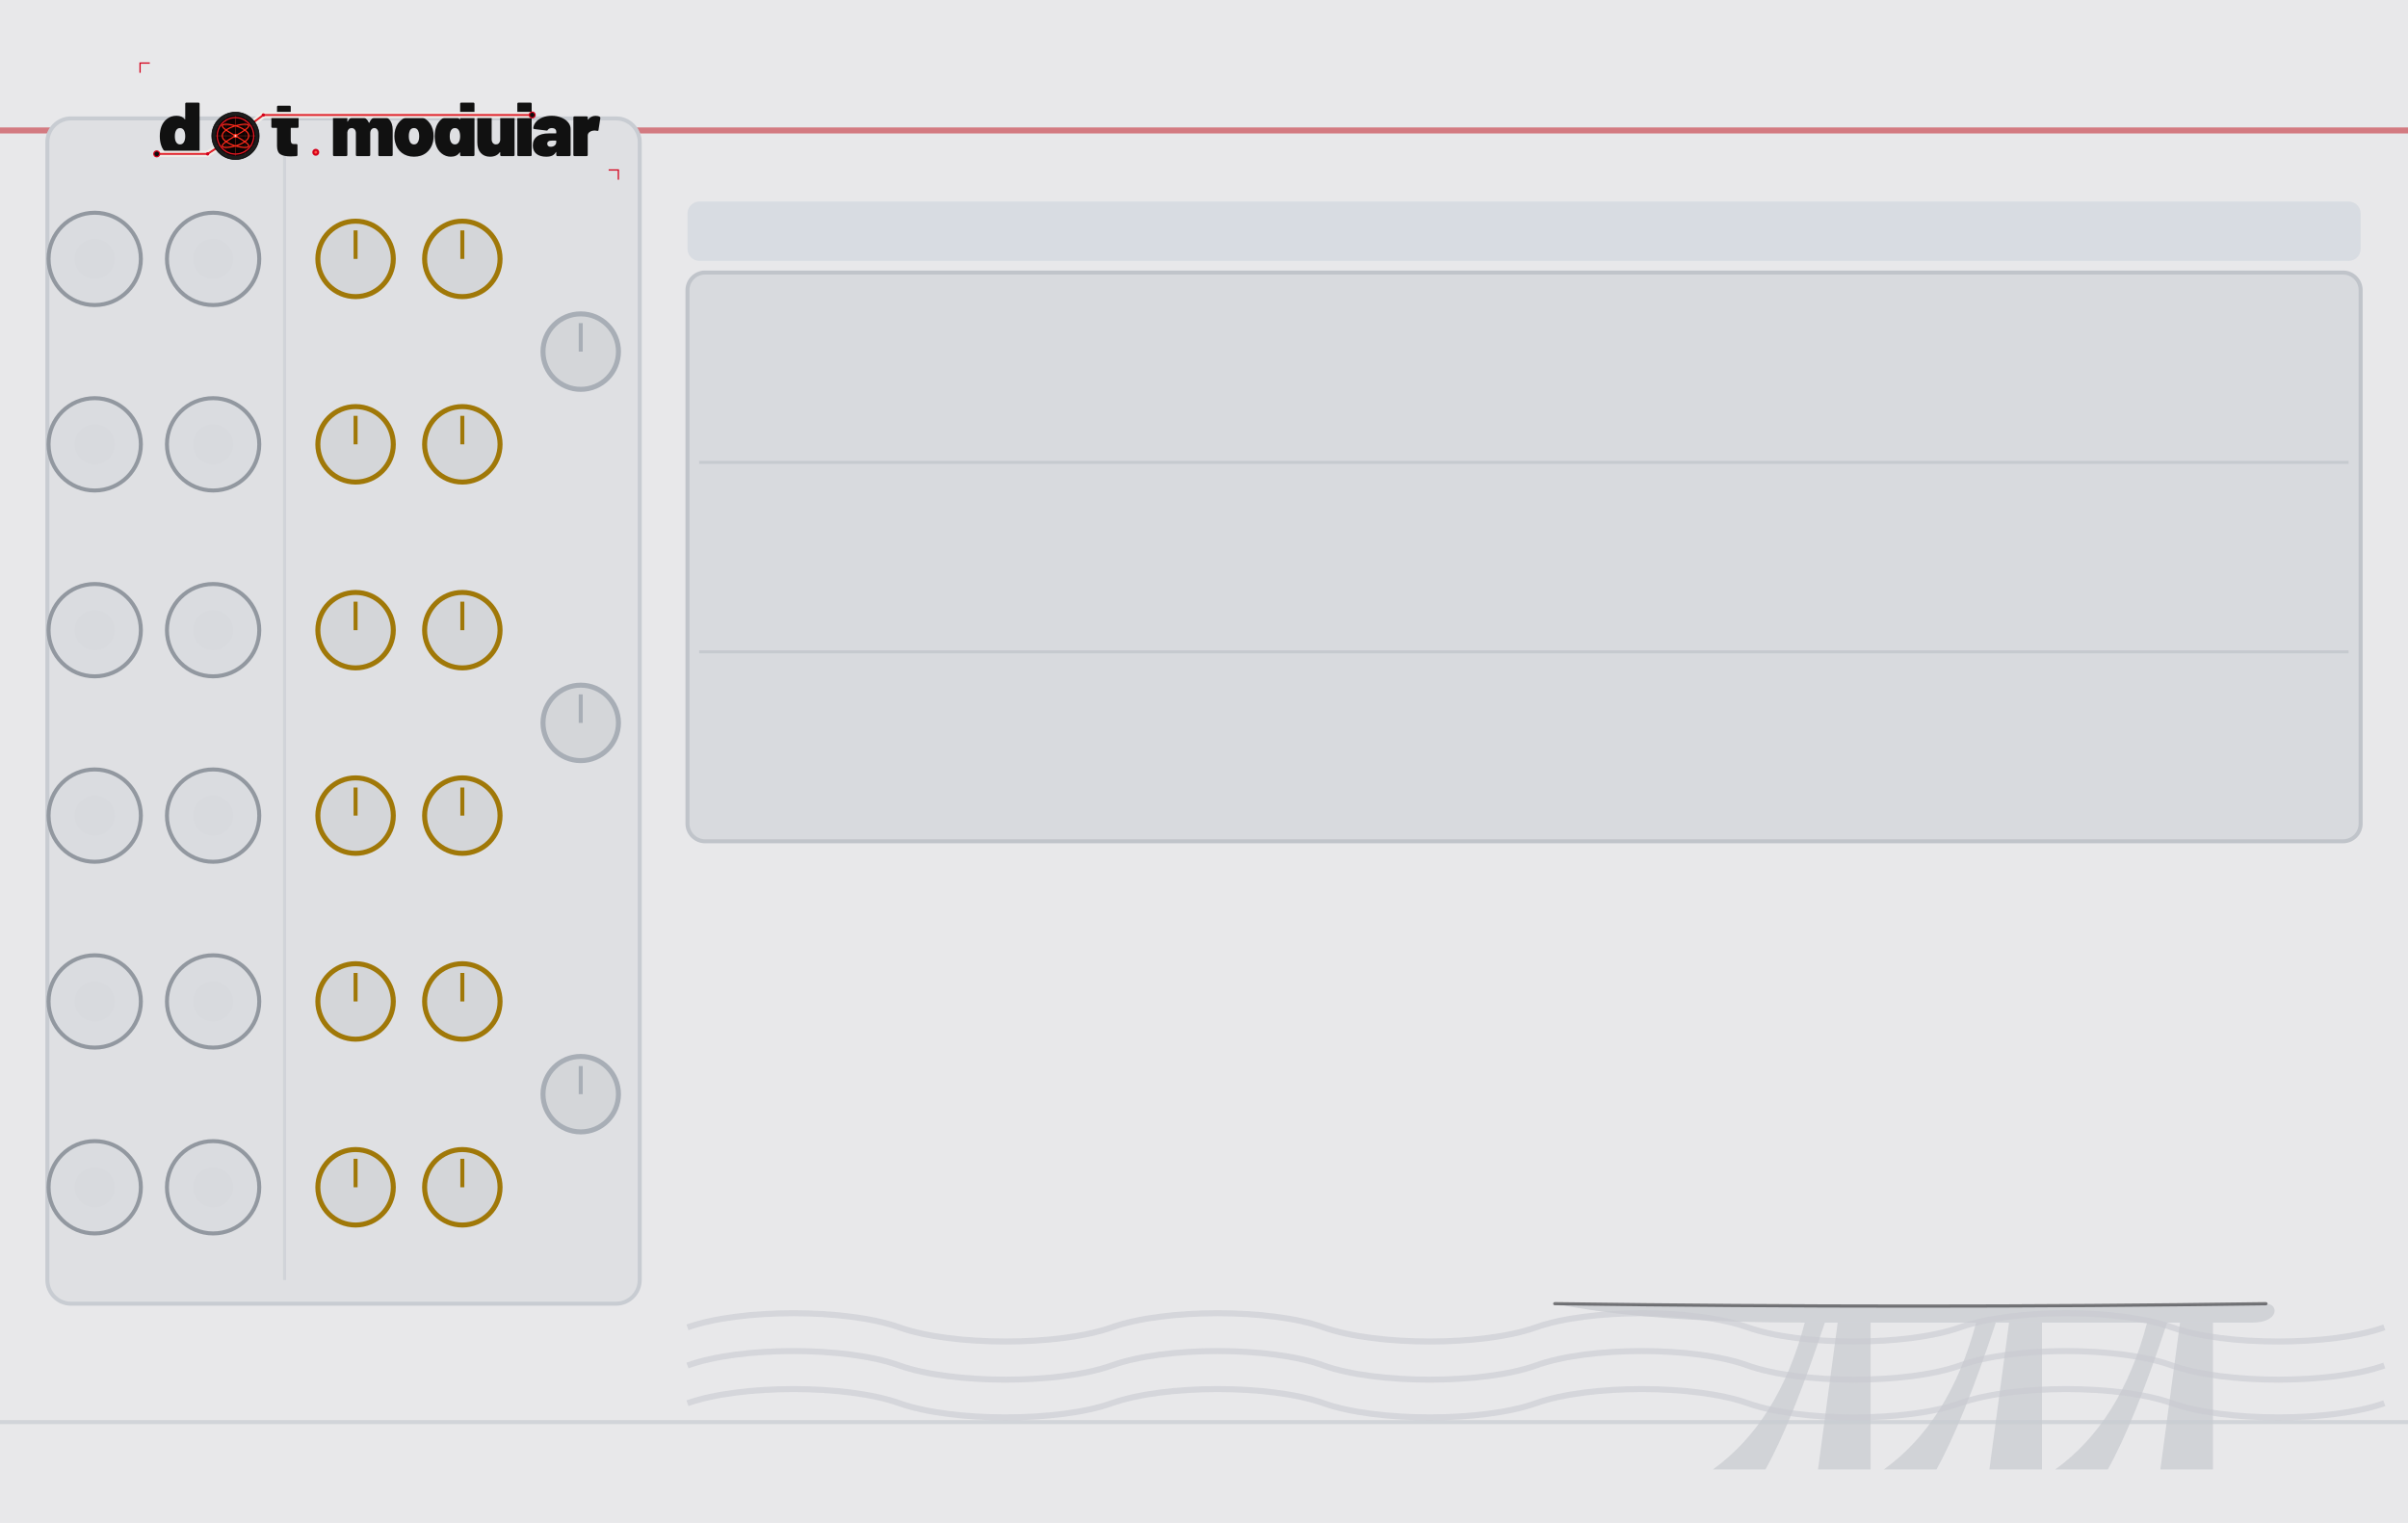
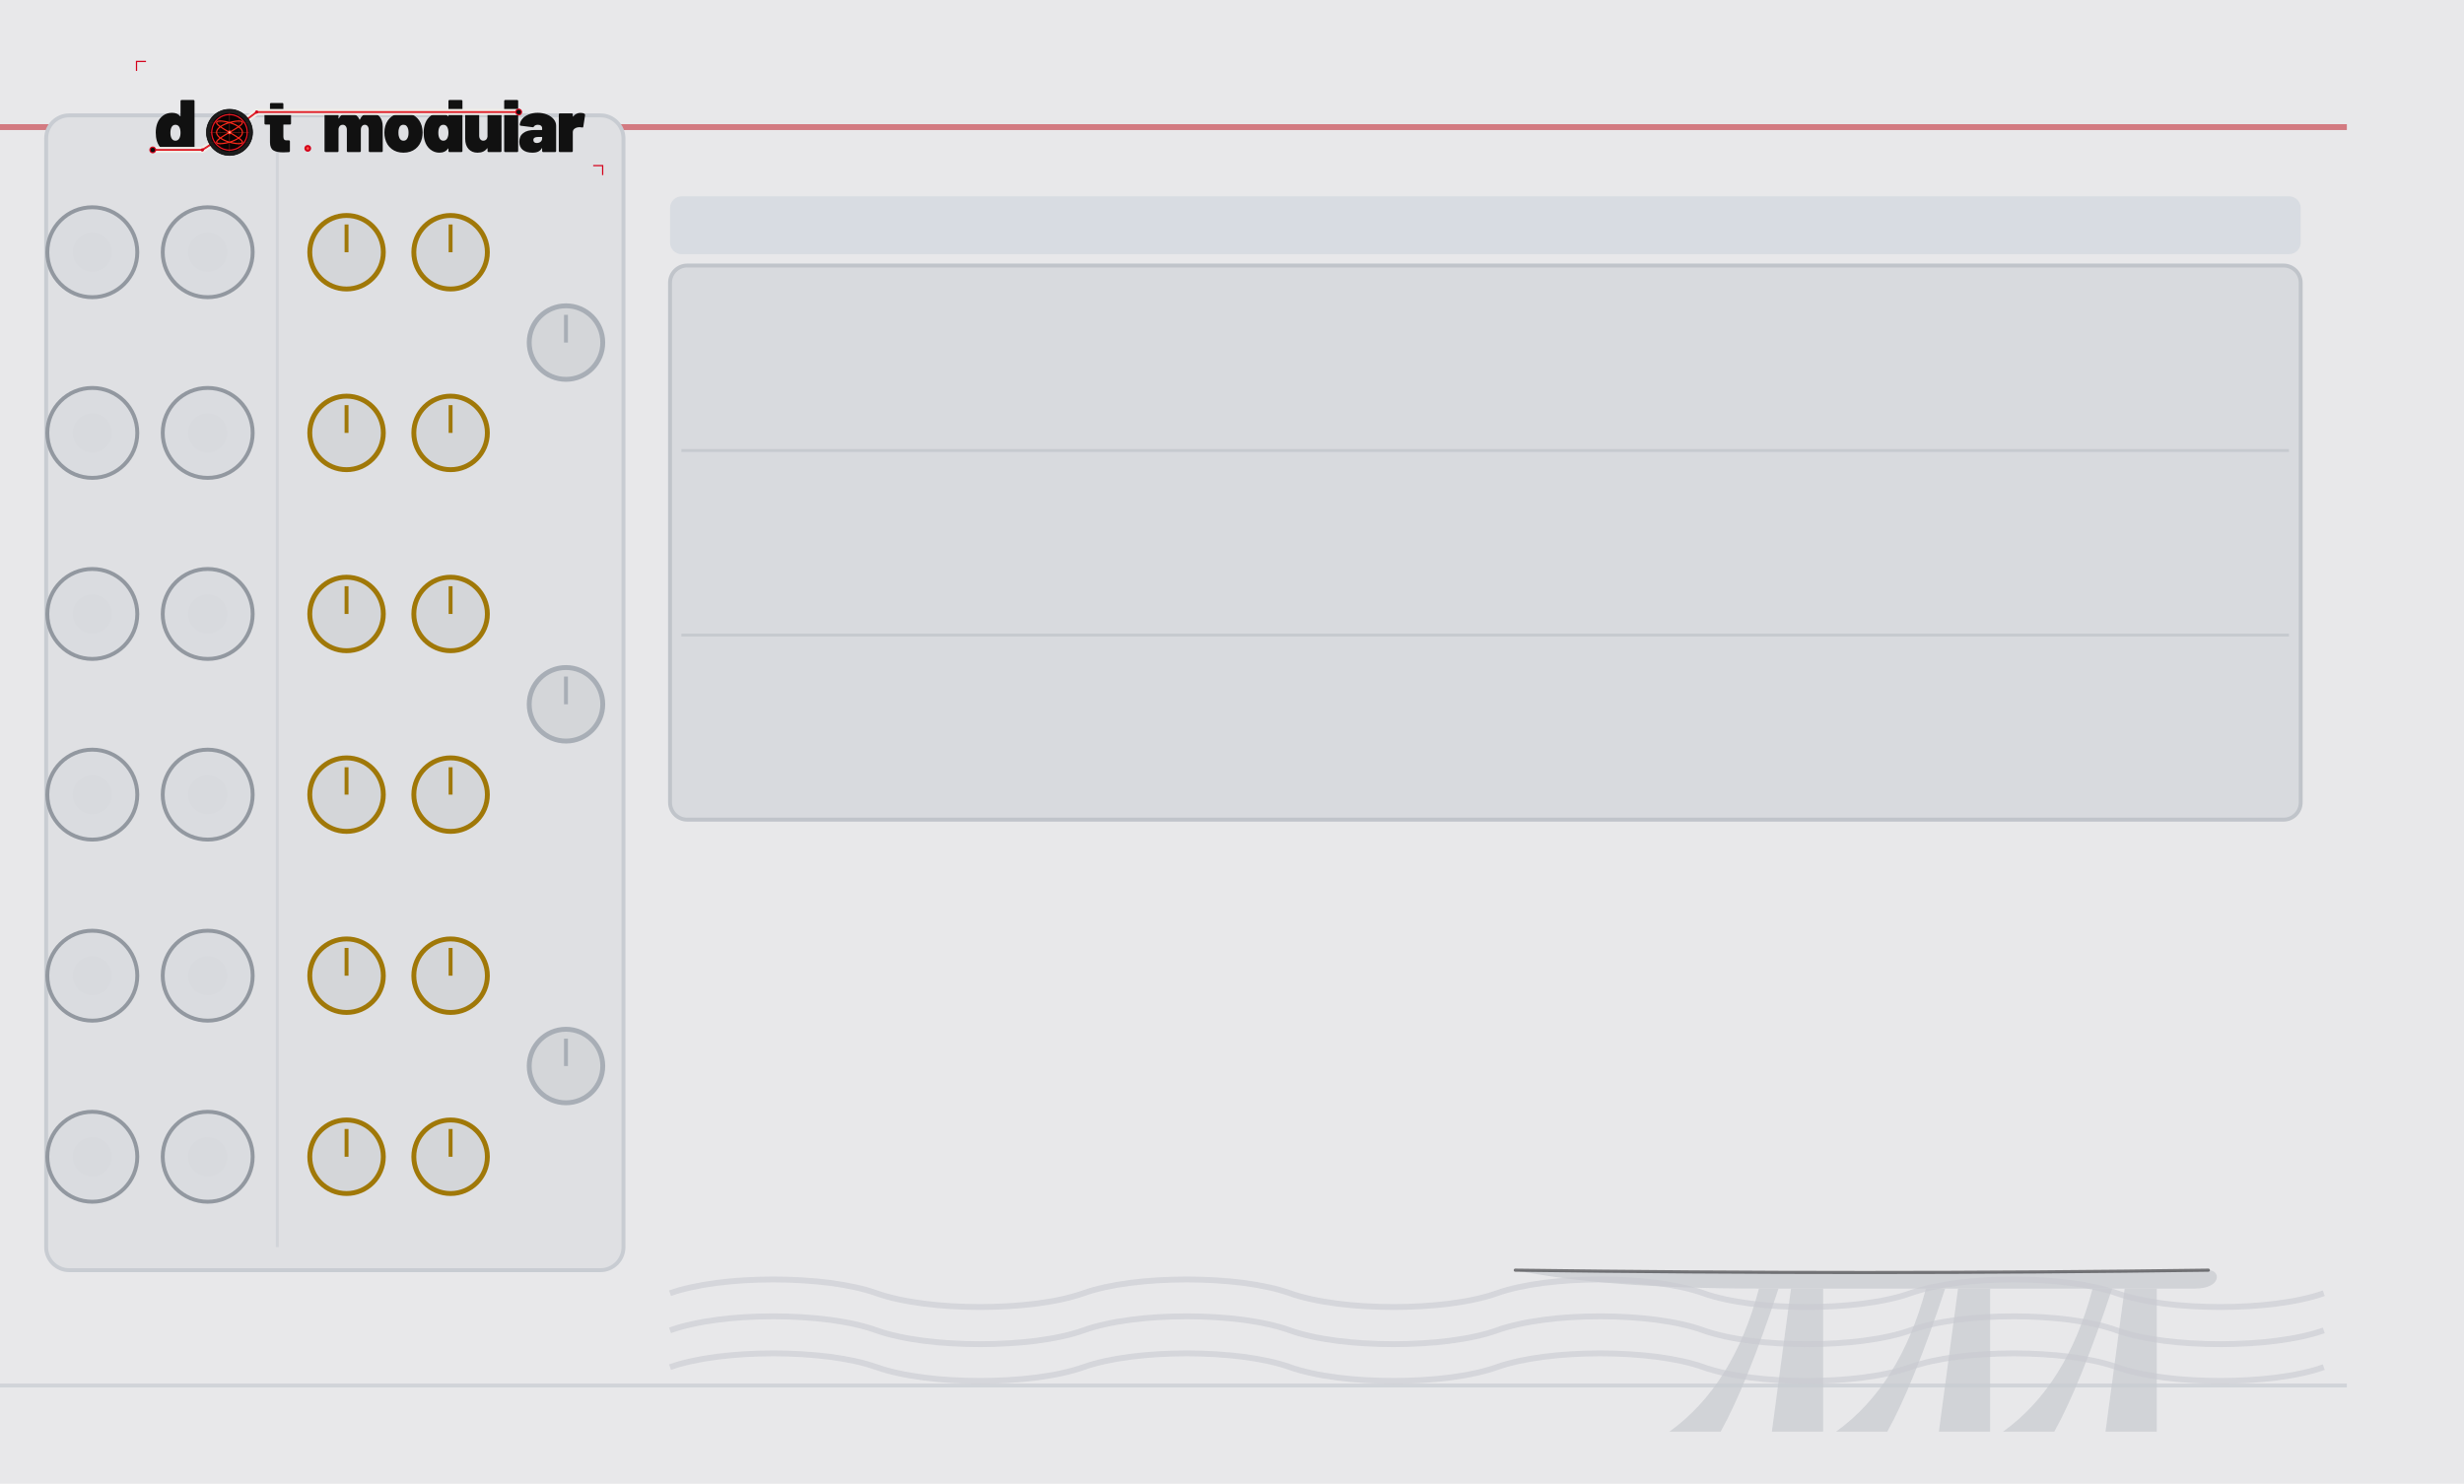
- <svg xmlns="http://www.w3.org/2000/svg" width="600.0" height="379.43" viewBox="0 0 600.0 379.43">
+ <svg xmlns="http://www.w3.org/2000/svg" width="629.95" height="379.43" viewBox="0 0 629.95 379.43">
  <g>
-     <rect width="600.0" height="379.43" fill="#e8e8ea" />
+     <rect width="629.95" height="379.43" fill="#e8e8ea" />
    <path d="M 426.8 366.1 Q 443.2 354.3 449.7 329.5 L 454.7 329.5 Q 446.5 354.3 439.9 366.1 Z" fill="#cdcfd4" fill-opacity="0.85" />
    <path d="M 469.4 366.1 Q 485.8 354.3 492.4 329.5 L 497.3 329.5 Q 489.1 354.3 482.5 366.1 Z" fill="#cdcfd4" fill-opacity="0.85" />
    <path d="M 512.1 366.1 Q 528.5 354.3 535.0 329.5 L 540.0 329.5 Q 531.8 354.3 525.2 366.1 Z" fill="#cdcfd4" fill-opacity="0.85" />
    <polygon points="453.0,366.1 457.9,329.5 466.1,329.5 466.1,366.1" fill="#cdcfd4" fill-opacity="0.85" />
    <polygon points="495.7,366.1 500.6,329.5 508.8,329.5 508.8,366.1" fill="#cdcfd4" fill-opacity="0.85" />
    <polygon points="538.3,366.1 543.2,329.5 551.4,329.5 551.4,366.1" fill="#cdcfd4" fill-opacity="0.85" />
    <path d="M 387.4 324.8 Q 477.6 326.0 564.6 324.8 C 567.9 324.8 567.9 329.5 561.3 329.5 L 449.7 329.5 Q 410.4 329.5 387.4 324.8 Z" fill="#cdcfd4" fill-opacity="0.85" />
    <path d="M 387.4 324.8 Q 477.6 326.0 564.6 324.8" fill="none" stroke="#2a2a2e" stroke-width="0.8" stroke-opacity="0.595" stroke-linecap="round" />
    <path d="M 171.3 330.7 C 184.5 326.0 210.9 326.0 224.1 330.7 C 237.3 335.4 263.8 335.4 277.0 330.7 C 290.2 326.0 316.6 326.0 329.8 330.7 C 343.0 335.4 369.5 335.4 382.7 330.7 C 395.9 326.0 422.3 326.0 435.5 330.7 C 448.7 335.4 475.2 335.4 488.4 330.7 C 501.6 326.0 528.0 326.0 541.2 330.7 C 554.4 335.4 580.9 335.4 594.1 330.7 " fill="none" stroke="#c8cad0" stroke-width="1.5" stroke-opacity="0.6" />
    <path d="M 171.3 340.2 C 184.5 335.4 210.9 335.4 224.1 340.2 C 237.3 344.9 263.8 344.9 277.0 340.2 C 290.2 335.4 316.6 335.4 329.8 340.2 C 343.0 344.9 369.5 344.9 382.7 340.2 C 395.9 335.4 422.3 335.4 435.5 340.2 C 448.7 344.9 475.2 344.9 488.4 340.2 C 501.6 335.4 528.0 335.4 541.2 340.2 C 554.4 344.9 580.9 344.9 594.1 340.2 " fill="none" stroke="#c8cad0" stroke-width="1.5" stroke-opacity="0.6" />
    <path d="M 171.3 349.6 C 184.5 344.9 210.9 344.9 224.1 349.6 C 237.3 354.3 263.8 354.3 277.0 349.6 C 290.2 344.9 316.6 344.9 329.8 349.6 C 343.0 354.3 369.5 354.3 382.7 349.6 C 395.9 344.9 422.3 344.9 435.5 349.6 C 448.7 354.3 475.2 354.3 488.4 349.6 C 501.6 344.9 528.0 344.9 541.2 349.6 C 554.4 354.3 580.9 354.3 594.1 349.6 " fill="none" stroke="#c8cad0" stroke-width="1.5" stroke-opacity="0.6" />
    <line x1="0" y1="32.5" x2="600.0" y2="32.5" stroke="#c0202a" stroke-width="1.5" stroke-opacity="0.55" />
    <line x1="0" y1="354.3" x2="600.0" y2="354.3" stroke="#c8ccd2" stroke-width="1" stroke-opacity="0.7" />
    <rect x="11.8" y="29.5" width="147.6" height="295.3" rx="5.9" fill="#dfe0e3" stroke="#c8ccd2" stroke-width="1" />
    <line x1="70.9" y1="35.4" x2="70.9" y2="318.9" stroke="#c8ccd2" stroke-width="0.75" stroke-opacity="0.6" />
    <rect x="171.3" y="50.2" width="416.9" height="14.8" rx="3.0" fill="#cdd4dc" fill-opacity="0.6" />
    <rect x="171.3" y="67.9" width="416.9" height="141.7" rx="4.4" fill="#d8dade" stroke="#c0c4ca" stroke-width="1" />
    <line x1="174.2" y1="115.2" x2="585.2" y2="115.2" stroke="#c0c4ca" stroke-width="0.75" stroke-opacity="0.7" />
    <line x1="174.2" y1="162.4" x2="585.2" y2="162.4" stroke="#c0c4ca" stroke-width="0.75" stroke-opacity="0.7" />
  </g>
  <g>
    <g transform="translate(32.48,13.29) scale(0.17297)">
      <g transform="translate(40.00,148.00) scale(0.11,-0.11)">
        <path d="M370 700H528Q535 700 539.0 696.0Q543 692 543 685V15Q543 8 539.0 4.0Q535 0 528 0H370Q363 0 359.0 4.0Q355 8 355 15V45Q355 48 353.0 49.0Q351 50 349 47Q312 -8 233 -8Q166 -8 112.5 34.5Q59 77 37 150Q22 200 22 262Q22 334 44 390Q68 451 119.0 489.5Q170 528 241 528Q314 528 349 482Q351 480 353.0 480.5Q355 481 355 484V685Q355 692 359.0 696.0Q363 700 370 700ZM355 259Q355 307 339 336Q321 367 287 367Q251 367 234 334Q219 306 219 259Q219 214 234 186Q252 153 287 153Q322 153 340 187Q355 216 355 259Z" fill="#111111" />
      </g>
      <g transform="translate(201.37,148.00) scale(0.11,-0.11)">
        <path d="M358 370H275Q270 370 270 365V208Q270 158 306 158H343Q350 158 354.0 154.0Q358 150 358 143V15Q358 1 343 -1Q304 -4 268 -4Q177 -4 134.0 24.0Q91 52 90 130V365Q90 370 85 370H31Q24 370 20.0 374.0Q16 378 16 385V505Q16 512 20.0 516.0Q24 520 31 520H85Q90 520 90 525V645Q90 652 94.0 656.0Q98 660 105 660H255Q262 660 266.0 656.0Q270 652 270 645V525Q270 520 275 520H358Q365 520 369.0 516.0Q373 512 373 505V385Q373 378 369.0 374.0Q365 370 358 370Z" fill="#111111" />
      </g>
      <g transform="translate(288.27,148.00) scale(0.11,-0.11)">
        <path d="M815 341V15Q815 8 811.0 4.0Q807 0 800 0H642Q635 0 631.0 4.0Q627 8 627 15V300Q627 330 612.5 348.5Q598 367 575 367Q551 367 536.0 348.5Q521 330 521 300V15Q521 8 517.0 4.0Q513 0 506 0H348Q341 0 337.0 4.0Q333 8 333 15V300Q333 330 317.5 348.5Q302 367 277 367Q255 367 240.5 353.5Q226 340 222 317Q221 315 221 311V15Q221 8 217.0 4.0Q213 0 206 0H48Q41 0 37.0 4.0Q33 8 33 15V505Q33 512 37.0 516.0Q41 520 48 520H206Q213 520 217.0 516.0Q221 512 221 505V455Q221 451 223.0 451.0Q225 451 227 454Q265 528 355 528Q406 528 444.5 504.5Q483 481 503 437Q506 432 509 438Q529 483 564.5 505.5Q600 528 648 528Q727 528 771.0 479.0Q815 430 815 341Z" fill="#111111" />
      </g>
      <g transform="translate(377.92,148.00) scale(0.11,-0.11)">
        <path d="M32 181Q22 217 22 261Q22 310 34 350Q58 433 122.5 480.5Q187 528 280 528Q373 528 436.5 480.5Q500 433 524 352Q536 310 536 263Q536 225 528 187Q507 97 441.5 44.5Q376 -8 279 -8Q184 -8 118.5 43.0Q53 94 32 181ZM343 217Q347 236 347 262Q347 285 342 308Q327 367 279 367Q229 367 216 308Q211 291 211 262Q211 236 215 217Q230 153 279 153Q305 153 321.0 170.5Q337 188 343 217Z" fill="#111111" />
      </g>
      <g transform="translate(436.00,148.00) scale(0.11,-0.11)">
        <path d="M370 700H528Q535 700 539.0 696.0Q543 692 543 685V15Q543 8 539.0 4.0Q535 0 528 0H370Q363 0 359.0 4.0Q355 8 355 15V45Q355 48 353.0 49.0Q351 50 349 47Q312 -8 233 -8Q166 -8 112.5 34.5Q59 77 37 150Q22 200 22 262Q22 334 44 390Q68 451 119.0 489.5Q170 528 241 528Q314 528 349 482Q351 480 353.0 480.5Q355 481 355 484V685Q355 692 359.0 696.0Q363 700 370 700ZM355 259Q355 307 339 336Q321 367 287 367Q251 367 234 334Q219 306 219 259Q219 214 234 186Q252 153 287 153Q322 153 340 187Q355 216 355 259Z" fill="#111111" />
      </g>
      <g transform="translate(496.39,148.00) scale(0.11,-0.11)">
        <path d="M346 520H504Q511 520 515.0 516.0Q519 512 519 505V15Q519 8 515.0 4.0Q511 0 504 0H346Q339 0 335.0 4.0Q331 8 331 15V48Q331 51 329.0 52.0Q327 53 325 50Q284 -8 197 -8Q121 -8 76.0 41.5Q31 91 31 179V505Q31 512 35.0 516.0Q39 520 46 520H204Q211 520 215.0 516.0Q219 512 219 505V220Q219 190 234.5 171.5Q250 153 275 153Q297 153 311.5 166.5Q326 180 330 203Q331 205 331 209V505Q331 512 335.0 516.0Q339 520 346 520Z" fill="#111111" />
      </g>
      <g transform="translate(553.81,148.00) scale(0.11,-0.11)">
        <path d="M33 15V685Q33 692 37.0 696.0Q41 700 48 700H206Q213 700 217.0 696.0Q221 692 221 685V15Q221 8 217.0 4.0Q213 0 206 0H48Q41 0 37.0 4.0Q33 8 33 15Z" fill="#111111" />
      </g>
      <g transform="translate(578.45,148.00) scale(0.11,-0.11)">
        <path d="M507 355V15Q507 8 503.0 4.0Q499 0 492 0H334Q327 0 323.0 4.0Q319 8 319 15V50Q319 54 317.5 54.5Q316 55 314 52Q297 21 267.0 6.5Q237 -8 188 -8Q106 -8 59.0 29.5Q12 67 12 139Q12 215 65.5 256.0Q119 297 221 297H314Q319 297 319 302V320Q319 341 303.5 354.0Q288 367 262 367Q244 367 230.0 361.0Q216 355 210 345Q206 338 202.5 335.5Q199 333 193 334L32 354Q18 356 18 366Q22 411 54.0 448.0Q86 485 139.5 506.5Q193 528 259 528Q327 528 384.0 505.0Q441 482 474.0 442.0Q507 402 507 355ZM319 185V198Q319 203 314 203H264Q201 203 201 162Q201 144 212.5 133.0Q224 122 246 122Q278 122 298.5 139.0Q319 156 319 185Z" fill="#111111" />
      </g>
      <g transform="translate(634.55,148.00) scale(0.11,-0.11)">
        <path d="M379 514Q388 509 386 495L362 341Q361 333 356.5 331.0Q352 329 344 331Q326 335 312 335Q297 335 284 332Q258 327 239.5 310.5Q221 294 221 266V15Q221 8 217.0 4.0Q213 0 206 0H48Q41 0 37.0 4.0Q33 8 33 15V505Q33 512 37.0 516.0Q41 520 48 520H206Q213 520 217.0 516.0Q221 512 221 505V481Q221 478 223.0 477.0Q225 476 226 478Q264 527 325 527Q359 527 379 514Z" fill="#111111" />
      </g>
      <path d="M 38.0,144.8 L 111.3,144.8 L 151.4,118.8 L 191.6,88.8 L 578.9,88.8" fill="none" stroke="#f0ede8" stroke-width="9.0" stroke-linecap="round" stroke-linejoin="round" />
      <path d="M 38.0,144.8 L 111.3,144.8 L 151.4,118.8 L 191.6,88.8 L 578.9,88.8" fill="none" stroke="#d4001a" stroke-width="2.60" stroke-linecap="round" stroke-linejoin="round" />
      <path d="M 38.0,144.8 L 111.3,144.8 L 151.4,118.8 L 191.6,88.8 L 578.9,88.8" fill="none" stroke="#ff5533" stroke-width="0.88" stroke-linecap="round" stroke-linejoin="round" opacity="0.7" />
      <circle cx="38.0" cy="144.8" r="4.2" fill="#0d0d0d" stroke="#d4001a" stroke-width="1.76" />
      <circle cx="578.9" cy="88.8" r="4.2" fill="#0d0d0d" stroke="#d4001a" stroke-width="1.76" />
      <circle cx="111.3" cy="144.8" r="2.4" fill="#d4001a" />
      <circle cx="191.6" cy="88.8" r="2.4" fill="#d4001a" />
      <g transform="translate(151.430,118.850)">
        <circle r="34.100" fill="#1c1c1c" stroke="#000000" stroke-width="1.023" />
        <circle r="28.644" fill="#0a0202" />
        <g stroke="#a83020" stroke-width="0.682" opacity="0.9">
          <line x1="-28.644" y1="0" x2="28.644" y2="0" />
          <line x1="0" y1="-28.644" x2="0" y2="28.644" />
        </g>
        <g stroke="#7a2018" stroke-width="0.443" opacity="0.6">
          <line x1="-28.644" y1="-14.322" x2="28.644" y2="-14.322" />
          <line x1="-14.322" y1="-28.644" x2="-14.322" y2="28.644" />
          <line x1="-28.644" y1="14.322" x2="28.644" y2="14.322" />
          <line x1="14.322" y1="-28.644" x2="14.322" y2="28.644" />
        </g>
        <path d="M 19.10,0.00 L 19.01,1.05 L 18.76,2.09 L 18.34,3.13 L 17.76,4.16 L 17.01,5.16 L 16.12,6.15 L 15.09,7.11 L 13.92,8.05 L 12.63,8.95 L 11.22,9.82 L 9.72,10.65 L 8.13,11.44 L 6.47,12.18 L 4.75,12.87 L 2.99,13.52 L 1.20,14.11 L -0.60,14.64 L -2.39,15.12 L -4.17,15.54 L -5.90,15.89 L -7.58,16.18 L -9.20,16.41 L -10.73,16.58 L -12.17,16.68 L -13.50,16.71 L -14.71,16.68 L -15.79,16.58 L -16.73,16.41 L -17.53,16.18 L -18.16,15.89 L -18.64,15.54 L -18.95,15.12 L -19.09,14.64 L -19.06,14.11 L -18.86,13.52 L -18.50,12.87 L -17.97,12.18 L -17.28,11.44 L -16.44,10.65 L -15.45,9.82 L -14.32,8.95 L -13.07,8.05 L -11.70,7.11 L -10.23,6.15 L -8.67,5.16 L -7.03,4.16 L -5.33,3.13 L -3.58,2.09 L -1.80,1.05 L -0.00,0.00 L 1.80,-1.05 L 3.58,-2.09 L 5.33,-3.13 L 7.03,-4.16 L 8.67,-5.16 L 10.23,-6.15 L 11.70,-7.11 L 13.07,-8.05 L 14.32,-8.95 L 15.45,-9.82 L 16.44,-10.65 L 17.28,-11.44 L 17.97,-12.18 L 18.50,-12.87 L 18.86,-13.52 L 19.06,-14.11 L 19.09,-14.64 L 18.95,-15.12 L 18.64,-15.54 L 18.16,-15.89 L 17.53,-16.18 L 16.73,-16.41 L 15.79,-16.58 L 14.71,-16.68 L 13.50,-16.71 L 12.17,-16.68 L 10.73,-16.58 L 9.20,-16.41 L 7.58,-16.18 L 5.90,-15.89 L 4.17,-15.54 L 2.39,-15.12 L 0.60,-14.64 L -1.20,-14.11 L -2.99,-13.52 L -4.75,-12.87 L -6.47,-12.18 L -8.13,-11.44 L -9.72,-10.65 L -11.22,-9.82 L -12.63,-8.95 L -13.92,-8.05 L -15.09,-7.11 L -16.12,-6.15 L -17.01,-5.16 L -17.76,-4.16 L -18.34,-3.13 L -18.76,-2.09 L -19.01,-1.05 L -19.10,-0.00 L -19.01,1.05 L -18.76,2.09 L -18.34,3.13 L -17.76,4.16 L -17.01,5.16 L -16.12,6.15 L -15.09,7.11 L -13.92,8.05 L -12.63,8.95 L -11.22,9.82 L -9.72,10.65 L -8.13,11.44 L -6.47,12.18 L -4.75,12.87 L -2.99,13.52 L -1.20,14.11 L 0.60,14.64 L 2.39,15.12 L 4.17,15.54 L 5.90,15.89 L 7.58,16.18 L 9.20,16.41 L 10.73,16.58 L 12.17,16.68 L 13.50,16.71 L 14.71,16.68 L 15.79,16.58 L 16.73,16.41 L 17.53,16.18 L 18.16,15.89 L 18.64,15.54 L 18.95,15.12 L 19.09,14.64 L 19.06,14.11 L 18.86,13.52 L 18.50,12.87 L 17.97,12.18 L 17.28,11.44 L 16.44,10.65 L 15.45,9.82 L 14.32,8.95 L 13.07,8.05 L 11.70,7.11 L 10.23,6.15 L 8.67,5.16 L 7.03,4.16 L 5.33,3.13 L 3.58,2.09 L 1.80,1.05 L 0.00,0.00 L -1.80,-1.05 L -3.58,-2.09 L -5.33,-3.13 L -7.03,-4.16 L -8.67,-5.16 L -10.23,-6.15 L -11.70,-7.11 L -13.07,-8.05 L -14.32,-8.95 L -15.45,-9.82 L -16.44,-10.65 L -17.28,-11.44 L -17.97,-12.18 L -18.50,-12.87 L -18.86,-13.52 L -19.06,-14.11 L -19.09,-14.64 L -18.95,-15.12 L -18.64,-15.54 L -18.16,-15.89 L -17.53,-16.18 L -16.73,-16.41 L -15.79,-16.58 L -14.71,-16.68 L -13.50,-16.71 L -12.17,-16.68 L -10.73,-16.58 L -9.20,-16.41 L -7.58,-16.18 L -5.90,-15.89 L -4.17,-15.54 L -2.39,-15.12 L -0.60,-14.64 L 1.20,-14.11 L 2.99,-13.52 L 4.75,-12.87 L 6.47,-12.18 L 8.13,-11.44 L 9.72,-10.65 L 11.22,-9.82 L 12.63,-8.95 L 13.92,-8.05 L 15.09,-7.11 L 16.12,-6.15 L 17.01,-5.16 L 17.76,-4.16 L 18.34,-3.13 L 18.76,-2.09 L 19.01,-1.05 L 19.10,-0.00 Z" fill="none" stroke="#ff2a1a" stroke-width="1.705" stroke-linejoin="round" />
        <circle r="26.257" fill="none" stroke="#d4001a" stroke-width="1.876" />
        <circle r="26.257" fill="none" stroke="#ff5533" stroke-width="0.614" opacity="0.7" />
        <circle r="2.899" fill="#ff3322" />
        <circle r="1.364" fill="#ffccbb" />
      </g>
      <circle cx="267.1" cy="142.5" r="5.0" fill="#d4001a" />
      <circle cx="267.1" cy="142.5" r="2.0" fill="#ff5544" />
      <polyline points="14,28 14,14 28,14" fill="none" stroke="#d4001a" stroke-width="1.8" />
      <polyline points="703,182 703,168 689,168" fill="none" stroke="#d4001a" stroke-width="1.8" />
    </g>
  </g>
  <g>
    <circle cx="23.6" cy="64.5" r="11.5" fill="#dadce0" stroke="#9298a0" stroke-width="1" />
    <circle cx="23.6" cy="64.5" r="5.0" fill="#d8dade" />
    <circle cx="53.1" cy="64.5" r="11.5" fill="#dadce0" stroke="#9298a0" stroke-width="1" />
    <circle cx="53.1" cy="64.5" r="5.0" fill="#d8dade" />
    <circle cx="88.6" cy="64.5" r="9.4" fill="#d4d6d9" stroke="#a07808" stroke-width="1.25" />
    <line x1="88.6" y1="64.5" x2="88.6" y2="57.4" stroke="#a07808" stroke-width="1" />
    <circle cx="115.2" cy="64.5" r="9.4" fill="#d4d6d9" stroke="#a07808" stroke-width="1.25" />
    <line x1="115.2" y1="64.5" x2="115.2" y2="57.4" stroke="#a07808" stroke-width="1" />
    <circle cx="23.6" cy="110.7" r="11.5" fill="#dadce0" stroke="#9298a0" stroke-width="1" />
    <circle cx="23.6" cy="110.7" r="5.0" fill="#d8dade" />
    <circle cx="53.1" cy="110.7" r="11.5" fill="#dadce0" stroke="#9298a0" stroke-width="1" />
    <circle cx="53.1" cy="110.7" r="5.0" fill="#d8dade" />
    <circle cx="88.6" cy="110.7" r="9.4" fill="#d4d6d9" stroke="#a07808" stroke-width="1.25" />
    <line x1="88.6" y1="110.7" x2="88.6" y2="103.6" stroke="#a07808" stroke-width="1" />
    <circle cx="115.2" cy="110.7" r="9.4" fill="#d4d6d9" stroke="#a07808" stroke-width="1.25" />
    <line x1="115.2" y1="110.7" x2="115.2" y2="103.6" stroke="#a07808" stroke-width="1" />
    <circle cx="23.6" cy="157.0" r="11.5" fill="#dadce0" stroke="#9298a0" stroke-width="1" />
    <circle cx="23.6" cy="157.0" r="5.0" fill="#d8dade" />
    <circle cx="53.1" cy="157.0" r="11.5" fill="#dadce0" stroke="#9298a0" stroke-width="1" />
    <circle cx="53.1" cy="157.0" r="5.0" fill="#d8dade" />
    <circle cx="88.6" cy="157.0" r="9.4" fill="#d4d6d9" stroke="#a07808" stroke-width="1.25" />
    <line x1="88.6" y1="157.0" x2="88.6" y2="149.9" stroke="#a07808" stroke-width="1" />
    <circle cx="115.2" cy="157.0" r="9.4" fill="#d4d6d9" stroke="#a07808" stroke-width="1.25" />
    <line x1="115.2" y1="157.0" x2="115.2" y2="149.9" stroke="#a07808" stroke-width="1" />
    <circle cx="23.6" cy="203.2" r="11.5" fill="#dadce0" stroke="#9298a0" stroke-width="1" />
    <circle cx="23.6" cy="203.2" r="5.0" fill="#d8dade" />
    <circle cx="53.1" cy="203.2" r="11.5" fill="#dadce0" stroke="#9298a0" stroke-width="1" />
    <circle cx="53.1" cy="203.2" r="5.0" fill="#d8dade" />
    <circle cx="88.6" cy="203.2" r="9.4" fill="#d4d6d9" stroke="#a07808" stroke-width="1.25" />
    <line x1="88.6" y1="203.2" x2="88.6" y2="196.2" stroke="#a07808" stroke-width="1" />
    <circle cx="115.2" cy="203.2" r="9.4" fill="#d4d6d9" stroke="#a07808" stroke-width="1.25" />
    <line x1="115.2" y1="203.2" x2="115.2" y2="196.2" stroke="#a07808" stroke-width="1" />
    <circle cx="23.6" cy="249.5" r="11.5" fill="#dadce0" stroke="#9298a0" stroke-width="1" />
    <circle cx="23.6" cy="249.5" r="5.0" fill="#d8dade" />
    <circle cx="53.1" cy="249.5" r="11.5" fill="#dadce0" stroke="#9298a0" stroke-width="1" />
    <circle cx="53.1" cy="249.5" r="5.0" fill="#d8dade" />
    <circle cx="88.6" cy="249.5" r="9.4" fill="#d4d6d9" stroke="#a07808" stroke-width="1.25" />
    <line x1="88.6" y1="249.5" x2="88.6" y2="242.4" stroke="#a07808" stroke-width="1" />
    <circle cx="115.2" cy="249.5" r="9.4" fill="#d4d6d9" stroke="#a07808" stroke-width="1.25" />
    <line x1="115.2" y1="249.5" x2="115.2" y2="242.4" stroke="#a07808" stroke-width="1" />
    <circle cx="23.6" cy="295.8" r="11.5" fill="#dadce0" stroke="#9298a0" stroke-width="1" />
    <circle cx="23.6" cy="295.8" r="5.0" fill="#d8dade" />
    <circle cx="53.1" cy="295.8" r="11.5" fill="#dadce0" stroke="#9298a0" stroke-width="1" />
    <circle cx="53.1" cy="295.8" r="5.0" fill="#d8dade" />
    <circle cx="88.6" cy="295.8" r="9.4" fill="#d4d6d9" stroke="#a07808" stroke-width="1.25" />
    <line x1="88.6" y1="295.8" x2="88.6" y2="288.7" stroke="#a07808" stroke-width="1" />
    <circle cx="115.2" cy="295.8" r="9.4" fill="#d4d6d9" stroke="#a07808" stroke-width="1.25" />
    <line x1="115.2" y1="295.8" x2="115.2" y2="288.7" stroke="#a07808" stroke-width="1" />
    <circle cx="144.7" cy="87.6" r="9.4" fill="#d4d6d9" stroke="#a8aeb6" stroke-width="1.25" />
    <line x1="144.7" y1="87.6" x2="144.7" y2="80.5" stroke="#a8aeb6" stroke-width="1" />
    <circle cx="144.7" cy="180.1" r="9.4" fill="#d4d6d9" stroke="#a8aeb6" stroke-width="1.25" />
    <line x1="144.7" y1="180.1" x2="144.7" y2="173.0" stroke="#a8aeb6" stroke-width="1" />
    <circle cx="144.7" cy="272.6" r="9.4" fill="#d4d6d9" stroke="#a8aeb6" stroke-width="1.25" />
    <line x1="144.7" y1="272.6" x2="144.7" y2="265.6" stroke="#a8aeb6" stroke-width="1" />
  </g>
  <g>
    <circle id="input_0" cx="23.62" cy="64.47" r="0.5" fill="none" stroke="none" />
    <circle id="input_1" cx="53.15" cy="64.47" r="0.5" fill="none" stroke="none" />
    <circle id="param_3" cx="88.58" cy="64.47" r="0.5" fill="none" stroke="none" />
    <circle id="param_4" cx="115.16" cy="64.47" r="0.5" fill="none" stroke="none" />
    <circle id="input_2" cx="23.62" cy="110.73" r="0.5" fill="none" stroke="none" />
    <circle id="input_3" cx="53.15" cy="110.73" r="0.5" fill="none" stroke="none" />
    <circle id="param_5" cx="88.58" cy="110.73" r="0.5" fill="none" stroke="none" />
    <circle id="param_6" cx="115.16" cy="110.73" r="0.5" fill="none" stroke="none" />
    <circle id="input_4" cx="23.62" cy="156.99" r="0.5" fill="none" stroke="none" />
    <circle id="input_5" cx="53.15" cy="156.99" r="0.5" fill="none" stroke="none" />
    <circle id="param_7" cx="88.58" cy="156.99" r="0.5" fill="none" stroke="none" />
    <circle id="param_8" cx="115.16" cy="156.99" r="0.5" fill="none" stroke="none" />
    <circle id="input_6" cx="23.62" cy="203.25" r="0.5" fill="none" stroke="none" />
    <circle id="input_7" cx="53.15" cy="203.25" r="0.5" fill="none" stroke="none" />
    <circle id="param_9" cx="88.58" cy="203.25" r="0.5" fill="none" stroke="none" />
    <circle id="param_10" cx="115.16" cy="203.25" r="0.5" fill="none" stroke="none" />
    <circle id="input_8" cx="23.62" cy="249.51" r="0.5" fill="none" stroke="none" />
    <circle id="input_9" cx="53.15" cy="249.51" r="0.5" fill="none" stroke="none" />
    <circle id="param_11" cx="88.58" cy="249.51" r="0.5" fill="none" stroke="none" />
    <circle id="param_12" cx="115.16" cy="249.51" r="0.5" fill="none" stroke="none" />
    <circle id="input_10" cx="23.62" cy="295.77" r="0.5" fill="none" stroke="none" />
    <circle id="input_11" cx="53.15" cy="295.77" r="0.5" fill="none" stroke="none" />
    <circle id="param_13" cx="88.58" cy="295.77" r="0.5" fill="none" stroke="none" />
    <circle id="param_14" cx="115.16" cy="295.77" r="0.5" fill="none" stroke="none" />
    <circle id="param_0" cx="144.69" cy="87.60" r="0.5" fill="none" stroke="none" />
    <circle id="param_1" cx="144.69" cy="180.12" r="0.5" fill="none" stroke="none" />
    <circle id="param_2" cx="144.69" cy="272.64" r="0.5" fill="none" stroke="none" />
  </g>
</svg>
